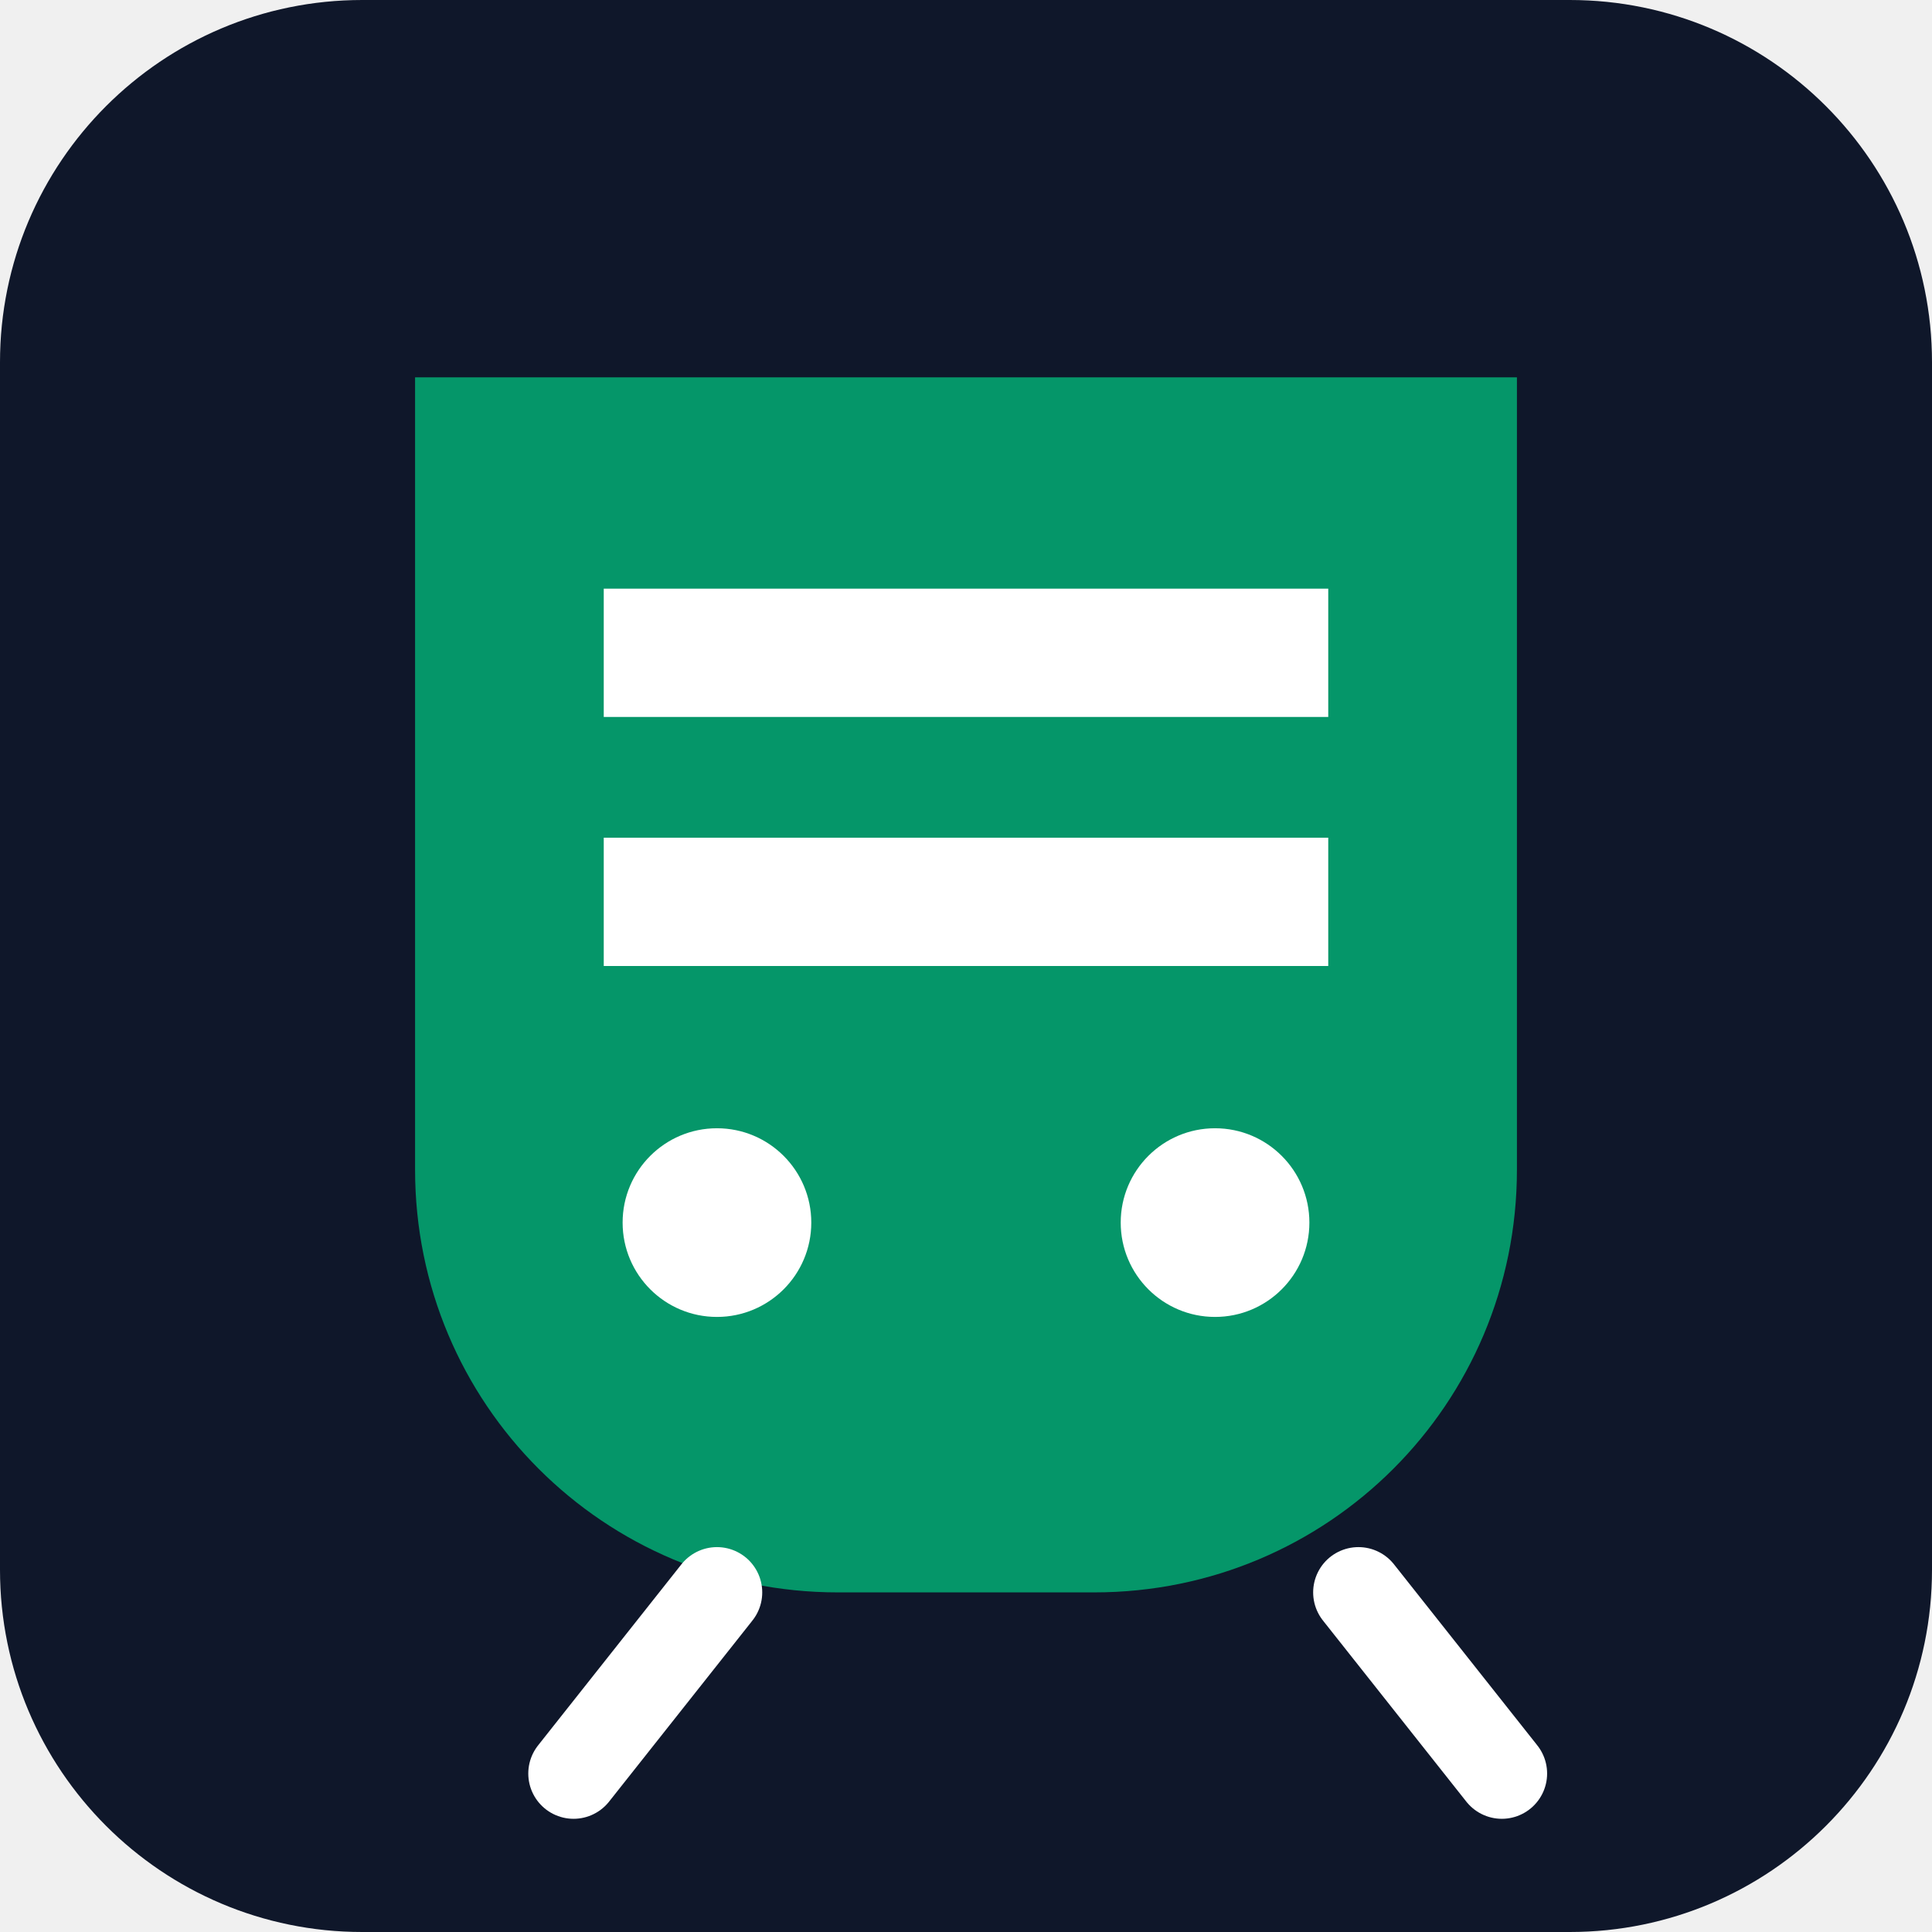
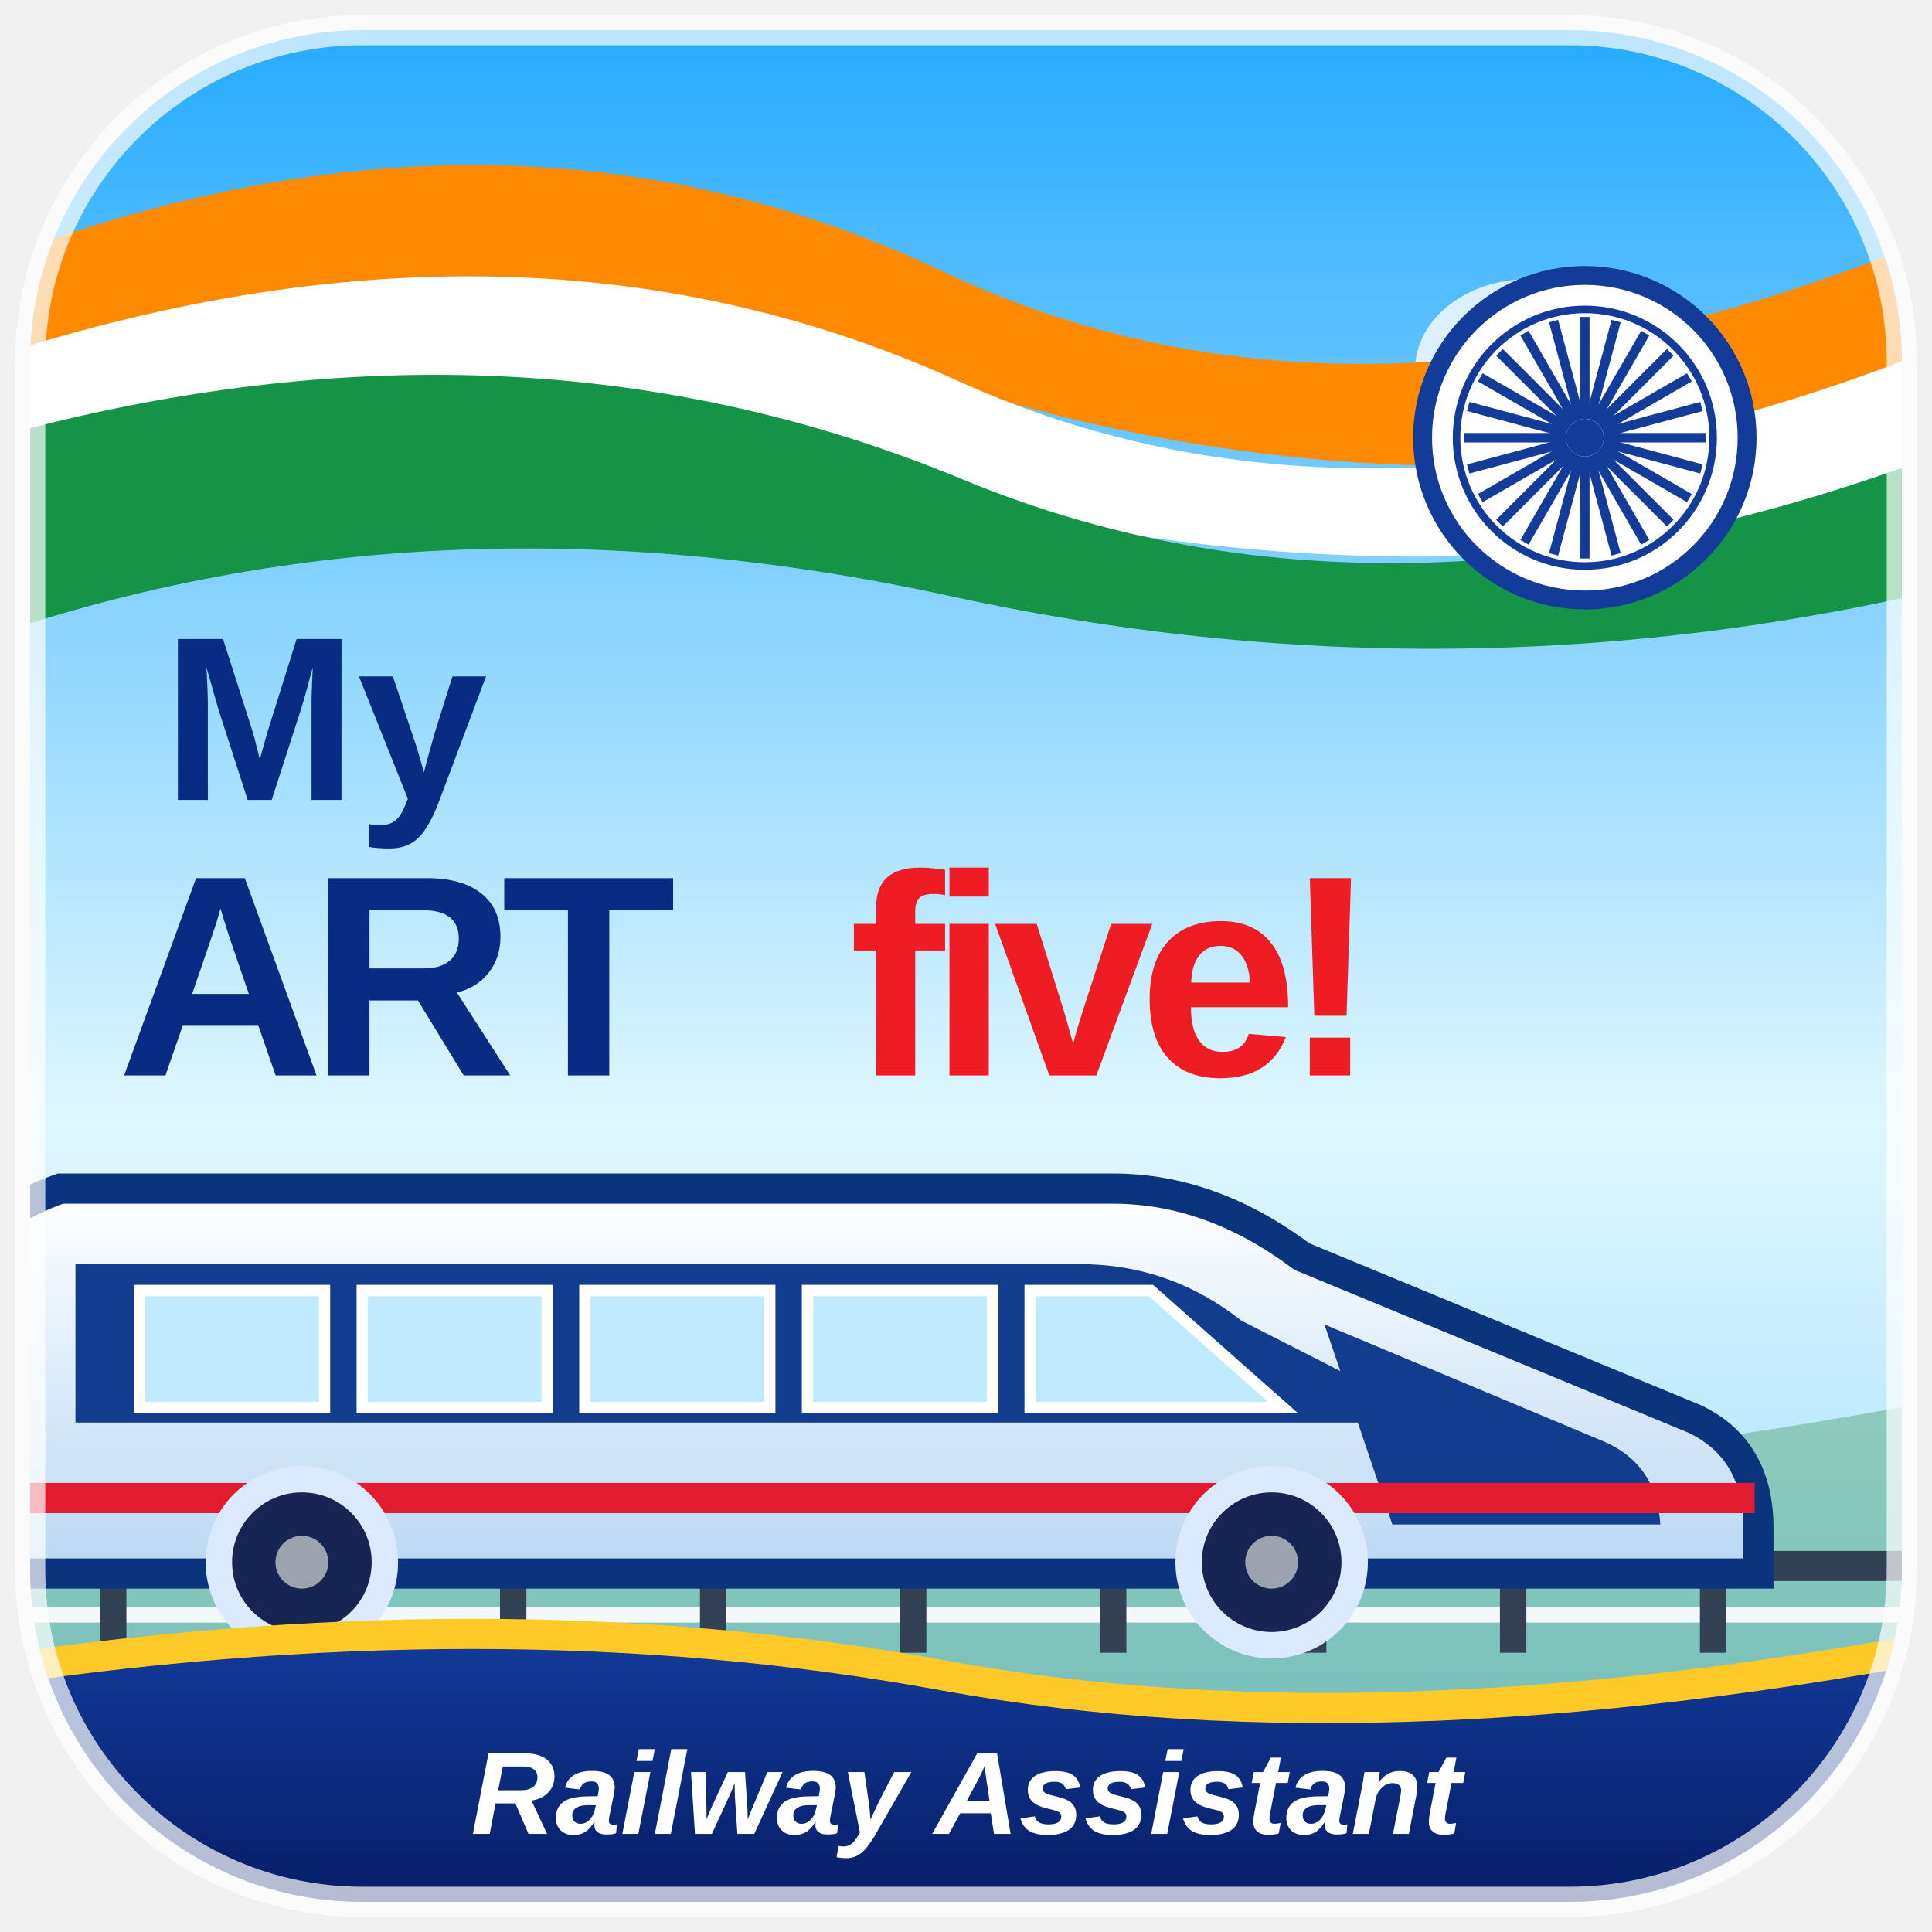
<svg xmlns="http://www.w3.org/2000/svg" viewBox="0 0 512 512">
-   <rect width="512" height="512" rx="96" fill="#0f172a" />
-   <path d="M110 100h292v210c0 62-50 112-112 112h-68c-62 0-112-50-112-112V100z" fill="#059669" />
-   <path d="M160 156h192v34H160zm0 66h192v34H160z" fill="#fff" />
-   <path d="M190 422l-38 48m208-48 38 48" stroke="#fff" stroke-width="24" stroke-linecap="round" />
-   <circle cx="190" cy="324" r="25" fill="#fff" />
-   <circle cx="322" cy="324" r="25" fill="#fff" />
+   <defs>
+     <linearGradient id="sky" x2="0" y2="1">
+       <stop stop-color="#20a8ff" />
+       <stop offset=".58" stop-color="#dff7ff" />
+       <stop offset="1" stop-color="#8bd4ff" />
+     </linearGradient>
+     <linearGradient id="navy" x2="0" y2="1">
+       <stop stop-color="#123b9a" />
+       <stop offset="1" stop-color="#061b62" />
+     </linearGradient>
+     <linearGradient id="train" x2="0" y2="1">
+       <stop stop-color="#fff" />
+       <stop offset="1" stop-color="#b9d8f4" />
+     </linearGradient>
+     <clipPath id="round">
+       <rect x="8" y="8" width="496" height="496" rx="88" />
+     </clipPath>
+   </defs>
+   <g clip-path="url(#round)">
+     <rect width="512" height="512" fill="url(#sky)" />
+     <g fill="#fff" opacity=".78">
+       <ellipse cx="82" cy="104" rx="56" ry="20" />
+       <ellipse cx="116" cy="91" rx="35" ry="27" />
+       <ellipse cx="431" cy="112" rx="53" ry="18" />
+       <ellipse cx="405" cy="98" rx="30" ry="24" />
+     </g>
+     <path d="M-12 73 Q130 15 250 72 T535 53 L535 101 Q390 145 255 103 T-12 127Z" fill="#ff8a00" />
+     <path d="M-12 98 Q135 47 254 101 T535 83 L535 123 Q391 167 252 132 T-12 151Z" fill="#fff" />
+     <path d="M-12 119 Q132 76 255 127 T535 112 L535 151 Q394 189 252 158 T-12 172Z" fill="#159447" />
+     <circle cx="420" cy="116" r="43" fill="#fff" stroke="#123b9a" stroke-width="5" />
+     <circle cx="420" cy="116" r="34" fill="none" stroke="#123b9a" stroke-width="2" />
+     <g stroke="#123b9a" stroke-width="2.5" transform="translate(420 116)">
+       <path d="M0 -5V-32" transform="rotate(0)" />
+       <path d="M0 -5V-32" transform="rotate(15)" />
+       <path d="M0 -5V-32" transform="rotate(30)" />
+       <path d="M0 -5V-32" transform="rotate(45)" />
+       <path d="M0 -5V-32" transform="rotate(60)" />
+       <path d="M0 -5V-32" transform="rotate(75)" />
+       <path d="M0 -5V-32" transform="rotate(90)" />
+       <path d="M0 -5V-32" transform="rotate(105)" />
+       <path d="M0 -5V-32" transform="rotate(120)" />
+       <path d="M0 -5V-32" transform="rotate(135)" />
+       <path d="M0 -5V-32" transform="rotate(150)" />
+       <path d="M0 -5V-32" transform="rotate(165)" />
+       <path d="M0 -5V-32" transform="rotate(180)" />
+       <path d="M0 -5V-32" transform="rotate(195)" />
+       <path d="M0 -5V-32" transform="rotate(210)" />
+       <path d="M0 -5V-32" transform="rotate(225)" />
+       <path d="M0 -5V-32" transform="rotate(240)" />
+       <path d="M0 -5V-32" transform="rotate(255)" />
+       <path d="M0 -5V-32" transform="rotate(270)" />
+       <path d="M0 -5V-32" transform="rotate(285)" />
+       <path d="M0 -5V-32" transform="rotate(300)" />
+       <path d="M0 -5V-32" transform="rotate(315)" />
+       <path d="M0 -5V-32" transform="rotate(330)" />
+       <path d="M0 -5V-32" transform="rotate(345)" />
+     </g>
+     <circle cx="420" cy="116" r="5" fill="#123b9a" />
+     <text x="43" y="212" font-family="Arial,sans-serif" font-size="62" font-weight="800" fill="#082b83">My</text>
+     <text x="31" y="285" font-family="Arial,sans-serif" font-size="76" font-weight="900" letter-spacing="-4" fill="#082b83">ART</text>
+     <text x="225" y="285" font-family="Arial,sans-serif" font-size="76" font-weight="900" letter-spacing="-4" fill="#ef1c24">five!</text>
+     <path d="M-12 390 Q130 368 240 386 T535 367 L535 512H-12Z" fill="#2e8d3e" opacity=".35" />
+     <path d="M-10 415 L522 415" stroke="#334155" stroke-width="8" />
+     <path d="M-10 428 L522 428" stroke="#fff" stroke-width="4" opacity=".9" />
+     <g stroke="#334155" stroke-width="7">
+       <path d="M30 403v35M83 403v35M136 403v35M189 403v35M242 403v35M295 403v35M348 403v35M401 403v35M454 403v35" />
+     </g>
+     <path d="M-15 398 L-15 354 Q-15 326 16 315 L295 315 Q321 315 345 333 L449 376 Q466 384 466 405 L466 417H-15Z" fill="url(#train)" stroke="#0b347e" stroke-width="8" />
+     <path d="M20 335H286Q310 335 329 350L382 377H20Z" fill="#123d8f" />
+     <g fill="#bfeaff" stroke="#fff" stroke-width="3">
+       <path d="M37 342h49v31H37zM96 342h49v31H96zM155 342h49v31h-49zM214 342h49v31h-49zM273 342h32l35 31h-67z" />
+     </g>
+     <path d="M351 351 L425 382 Q439 388 440 404H369Z" fill="#123d8f" />
+     <path d="M-15 397H465" stroke="#e31b2f" stroke-width="8" />
+     <circle cx="80" cy="414" r="22" fill="#172554" stroke="#dbeafe" stroke-width="7" />
+     <circle cx="80" cy="414" r="7" fill="#9ca3af" />
+     <circle cx="337" cy="414" r="22" fill="#172554" stroke="#dbeafe" stroke-width="7" />
+     <circle cx="337" cy="414" r="7" fill="#9ca3af" />
+     <path d="M-10 444 Q130 422 250 444 T535 432 V512H-10Z" fill="url(#navy)" />
+     <path d="M-10 444 Q130 422 250 444 T535 432" fill="none" stroke="#ffc928" stroke-width="8" />
+     <text x="256" y="486" text-anchor="middle" font-family="Arial,sans-serif" font-size="31" font-weight="800" font-style="italic" fill="#fff">Railway Assistant</text>
+   </g>
+   <rect x="8" y="8" width="496" height="496" rx="88" fill="none" stroke="#fff" stroke-opacity=".7" stroke-width="8" />
</svg>
